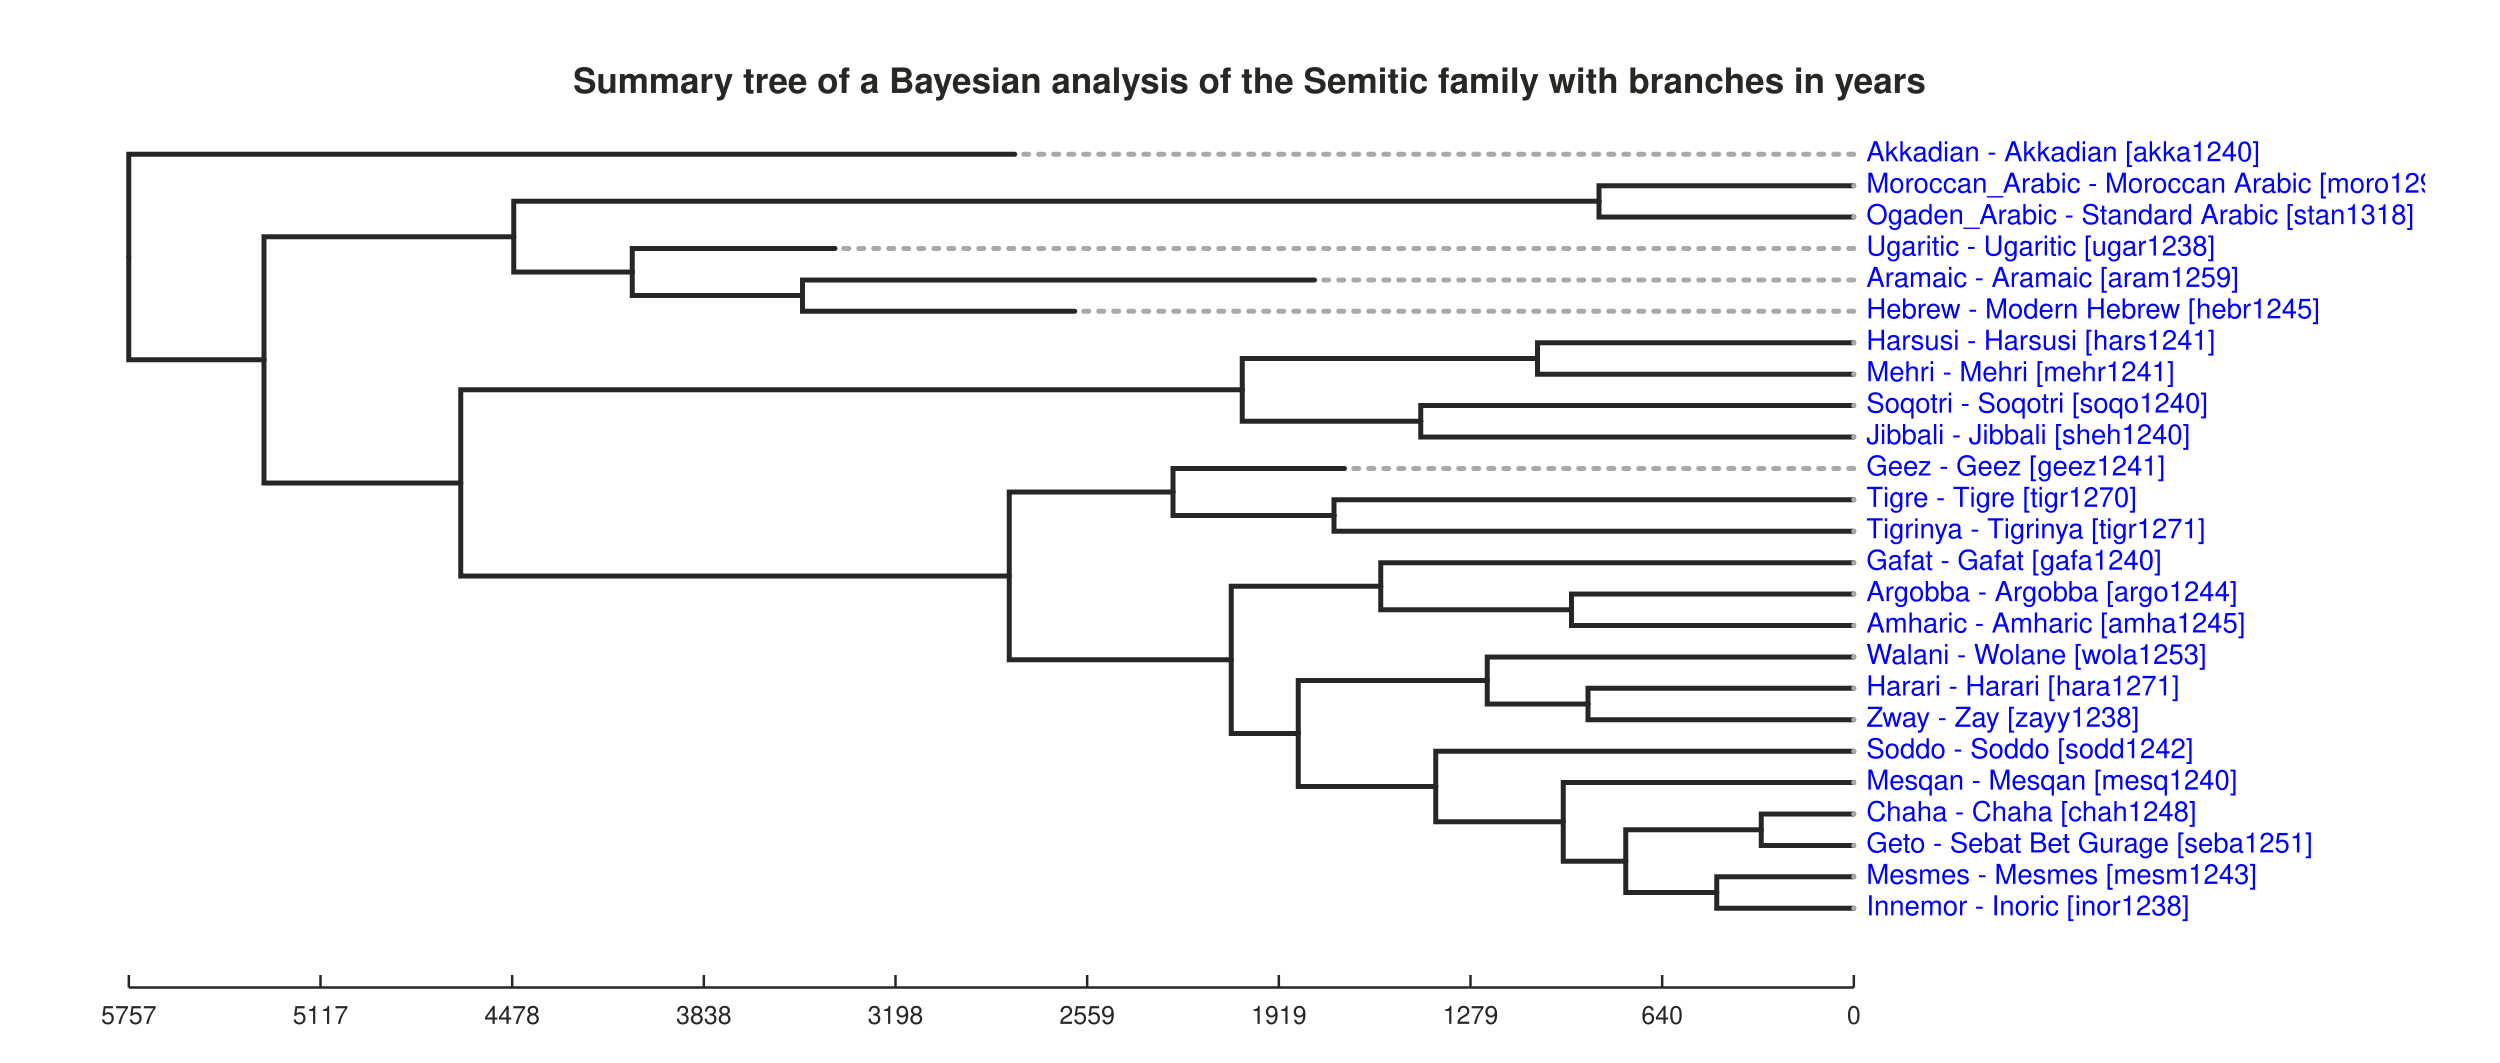
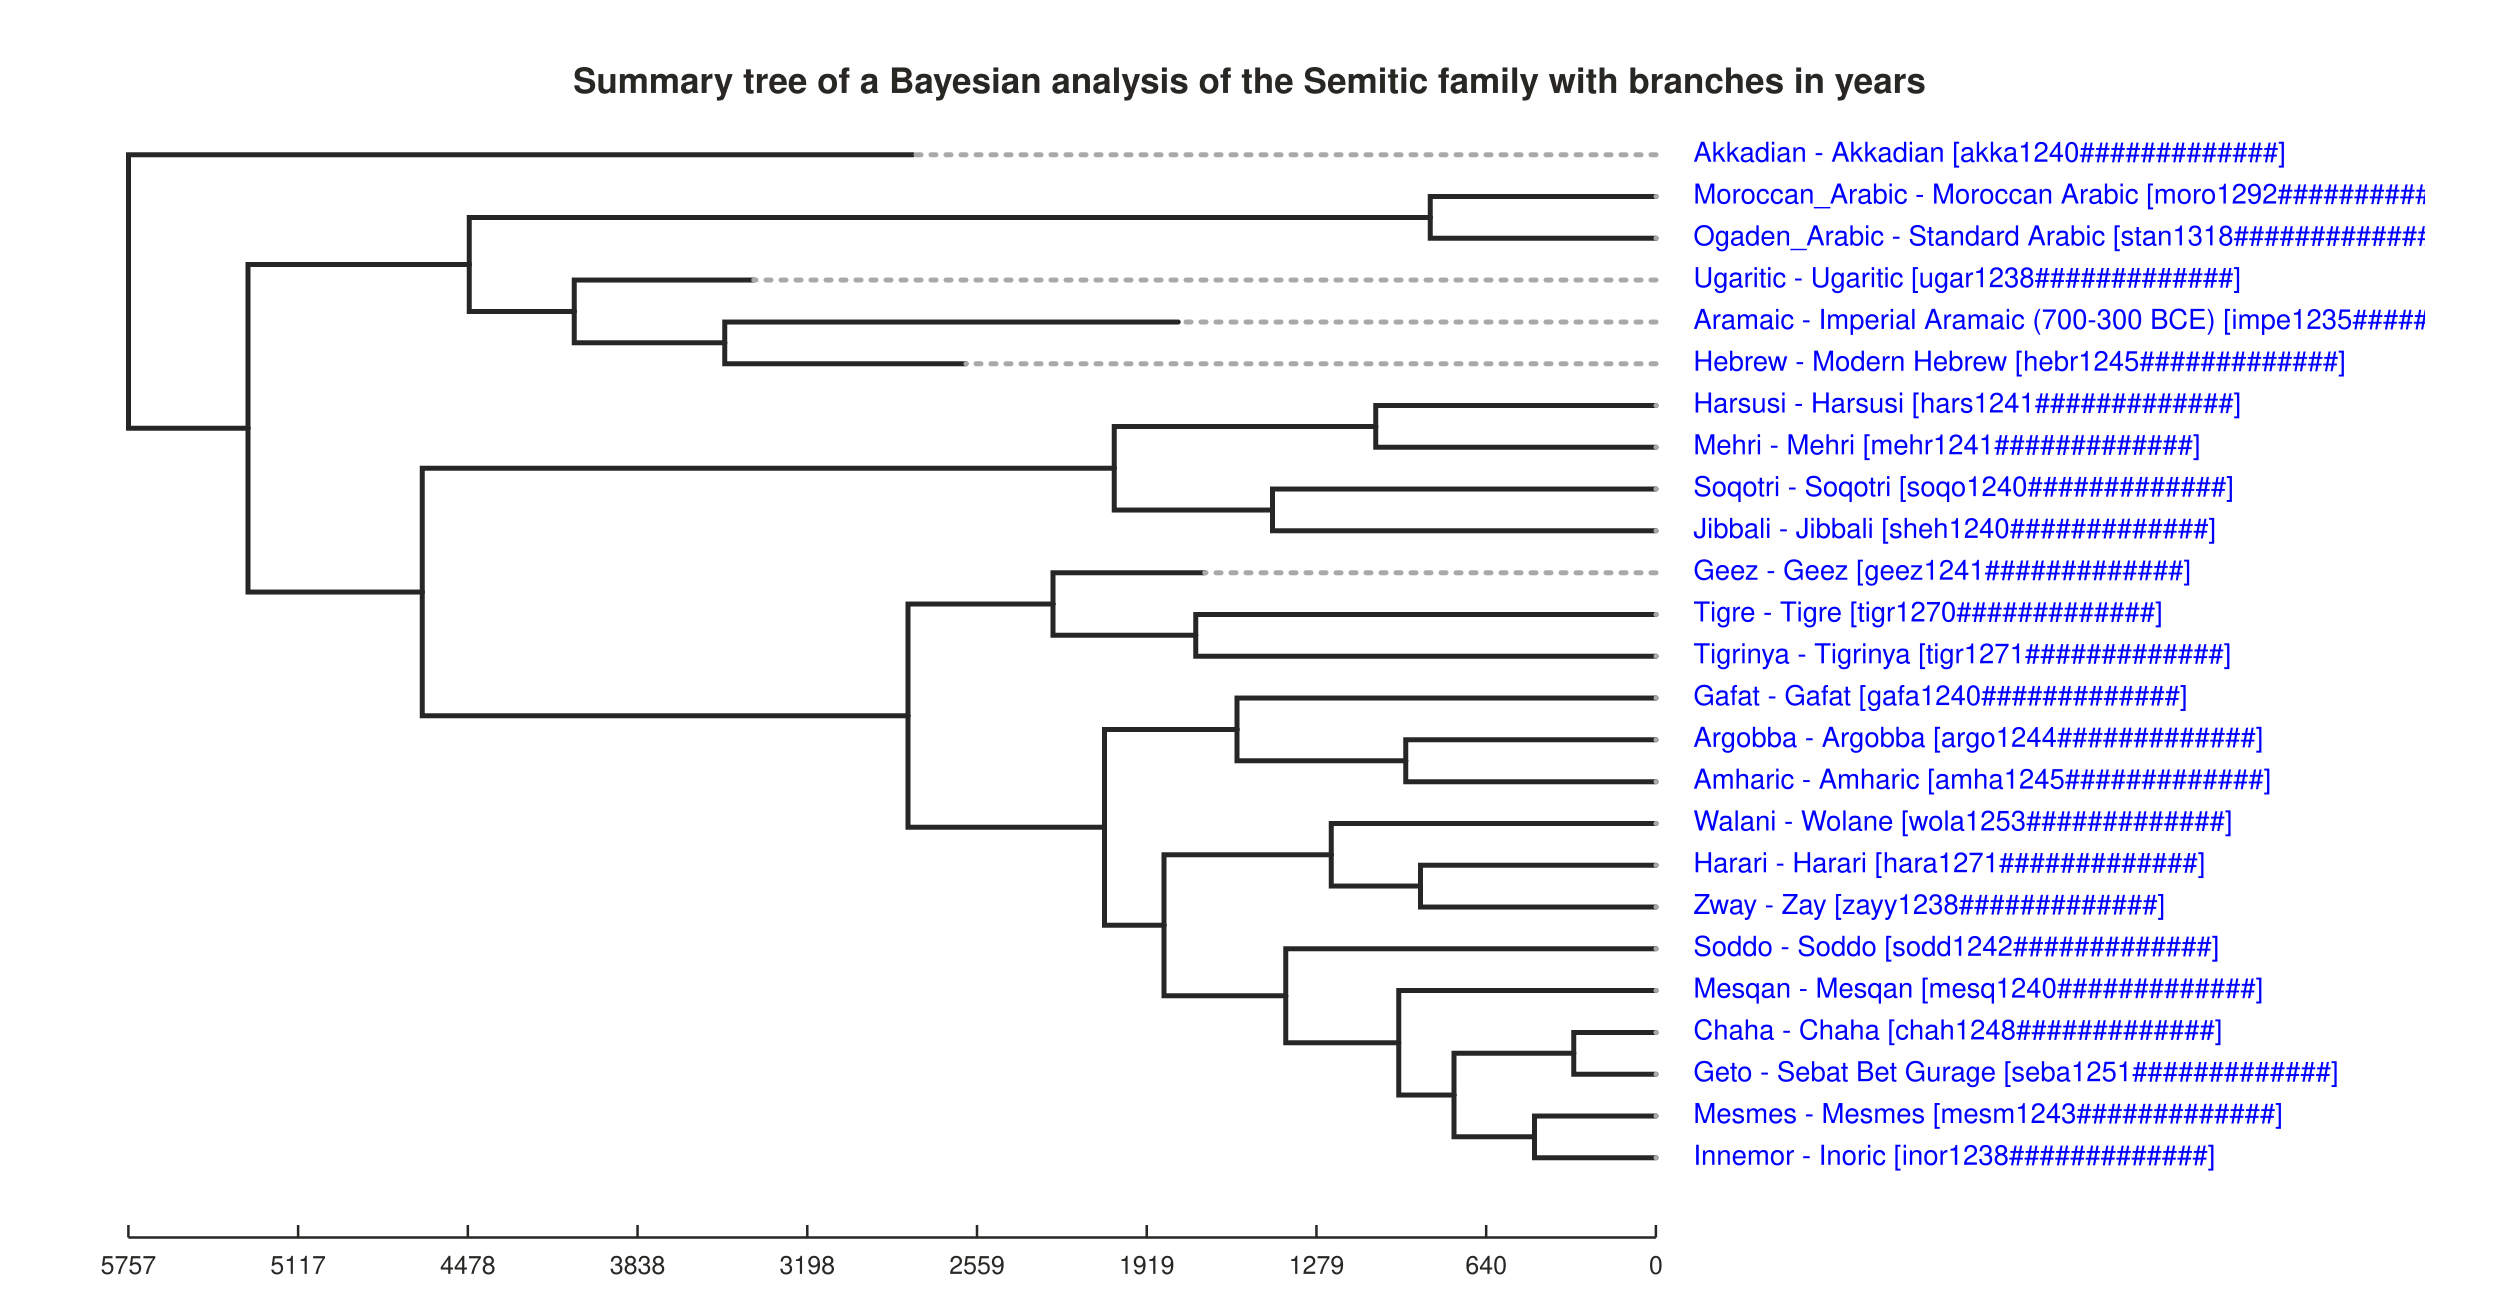
- <svg xmlns="http://www.w3.org/2000/svg" class="toyplot-canvas-Canvas" width="1000.0px" height="425.0px" viewBox="0 0 1000.0 425.0" preserveAspectRatio="xMidYMid meet" style="background-color:transparent;border-color:#292724;border-style:none;border-width:1.0;fill:rgb(16.1%,15.3%,14.1%);fill-opacity:1.0;font-family:Helvetica;font-size:12px;opacity:1.0;stroke:rgb(16.1%,15.3%,14.1%);stroke-opacity:1.0;stroke-width:1.0" id="t374b2d98e04348c3b786fb67af7325f5">
-   <g class="toyplot-coordinates-Cartesian" id="tfd394d1357444ec4b5a4c79b7613a353">
-     <clipPath id="te7cabb9553f742ce9952742fc5821841">
-       <rect x="30.0" y="30.0" width="940.0" height="365.0" />
+ <svg xmlns="http://www.w3.org/2000/svg" class="toyplot-canvas-Canvas" width="1000.0px" height="525.0px" viewBox="0 0 1000.0 525.0" preserveAspectRatio="xMidYMid meet" style="background-color:transparent;border-color:#292724;border-style:none;border-width:1.0;fill:rgb(16.1%,15.3%,14.1%);fill-opacity:1.0;font-family:Helvetica;font-size:12px;opacity:1.0;stroke:rgb(16.1%,15.3%,14.1%);stroke-opacity:1.0;stroke-width:1.0" id="tc38731ccc5114ce48110bd78efb8a522">
+   <g class="toyplot-coordinates-Cartesian" id="ta14bf00944044a858b81afe4f60506b9">
+     <clipPath id="tbc407201ebb74264bfbc55528788aa69">
+       <rect x="30.0" y="30.0" width="940.0" height="465.0" />
    </clipPath>
-     <g clip-path="url(#te7cabb9553f742ce9952742fc5821841)">
-       <g class="toytree-mark-Toytree" id="t1b139539e4124d5681d6e8da7e73e17d">
+     <g clip-path="url(#tbc407201ebb74264bfbc55528788aa69)">
+       <g class="toytree-mark-Toytree" id="t8eaddc11c8764a24b28989756f2459d4">
        <g class="toytree-Edges" style="fill:none;stroke:rgb(14.9%,14.9%,14.9%);stroke-linecap:round;stroke-opacity:1;stroke-width:2">
-           <path d="M 51.5 102.8 L 51.5 143.9 L 105.6 143.9" id="48,47" />
-           <path d="M 105.6 143.9 L 105.6 94.7 L 205.5 94.7" id="47,46" />
-           <path d="M 105.6 143.9 L 105.6 193.2 L 184.3 193.2" id="47,45" />
-           <path d="M 205.5 94.7 L 205.5 80.5 L 639.6 80.5" id="46,44" />
-           <path d="M 205.5 94.7 L 205.5 108.8 L 252.9 108.8" id="46,43" />
-           <path d="M 184.3 193.2 L 184.3 155.9 L 496.9 155.9" id="45,42" />
-           <path d="M 184.3 193.2 L 184.3 230.4 L 403.7 230.4" id="45,41" />
-           <path d="M 252.9 108.8 L 252.9 118.2 L 321.0 118.2" id="43,40" />
-           <path d="M 496.9 155.9 L 496.9 143.4 L 615.0 143.4" id="42,39" />
-           <path d="M 496.9 155.9 L 496.9 168.5 L 568.3 168.5" id="42,38" />
-           <path d="M 403.7 230.4 L 403.7 196.8 L 469.2 196.8" id="41,37" />
-           <path d="M 403.7 230.4 L 403.7 263.9 L 492.5 263.9" id="41,36" />
-           <path d="M 469.2 196.8 L 469.2 206.2 L 533.6 206.2" id="37,35" />
-           <path d="M 492.5 263.9 L 492.5 234.5 L 552.3 234.5" id="36,34" />
-           <path d="M 492.5 263.9 L 492.5 293.4 L 519.3 293.4" id="36,33" />
-           <path d="M 552.3 234.5 L 552.3 243.9 L 628.6 243.9" id="34,32" />
-           <path d="M 519.3 293.4 L 519.3 272.2 L 594.9 272.2" id="33,31" />
-           <path d="M 519.3 293.4 L 519.3 314.6 L 574.3 314.6" id="33,30" />
-           <path d="M 594.9 272.2 L 594.9 281.6 L 635.2 281.6" id="31,29" />
-           <path d="M 574.3 314.6 L 574.3 328.7 L 625.3 328.7" id="30,28" />
-           <path d="M 625.3 328.7 L 625.3 344.5 L 650.3 344.5" id="28,27" />
-           <path d="M 650.3 344.5 L 650.3 331.9 L 704.5 331.9" id="27,26" />
-           <path d="M 650.3 344.5 L 650.3 357.0 L 686.7 357.0" id="27,25" />
-           <path d="M 51.5 102.8 L 51.5 61.7 L 405.9 61.7" id="48,24" />
-           <path d="M 639.6 80.5 L 639.6 74.3 L 741.5 74.3" id="44,23" />
-           <path d="M 639.6 80.5 L 639.6 86.8 L 741.5 86.8" id="44,22" />
-           <path d="M 252.9 108.8 L 252.9 99.4 L 334.0 99.4" id="43,21" />
-           <path d="M 321.0 118.2 L 321.0 112.0 L 525.8 112.0" id="40,20" />
-           <path d="M 321.0 118.2 L 321.0 124.5 L 429.9 124.5" id="40,19" />
-           <path d="M 615.0 143.4 L 615.0 137.1 L 741.5 137.1" id="39,18" />
-           <path d="M 615.0 143.4 L 615.0 149.7 L 741.5 149.7" id="39,17" />
-           <path d="M 568.3 168.5 L 568.3 162.2 L 741.5 162.2" id="38,16" />
-           <path d="M 568.3 168.5 L 568.3 174.8 L 741.5 174.8" id="38,15" />
-           <path d="M 469.2 196.8 L 469.2 187.4 L 537.8 187.4" id="37,14" />
-           <path d="M 533.6 206.2 L 533.6 199.9 L 741.5 199.9" id="35,13" />
-           <path d="M 533.6 206.2 L 533.6 212.5 L 741.5 212.5" id="35,12" />
-           <path d="M 552.3 234.5 L 552.3 225.1 L 741.5 225.1" id="34,11" />
-           <path d="M 628.6 243.9 L 628.6 237.6 L 741.5 237.6" id="32,10" />
-           <path d="M 628.6 243.9 L 628.6 250.2 L 741.5 250.2" id="32,9" />
-           <path d="M 594.9 272.2 L 594.9 262.8 L 741.5 262.8" id="31,8" />
-           <path d="M 635.2 281.6 L 635.2 275.3 L 741.5 275.3" id="29,7" />
-           <path d="M 635.2 281.6 L 635.2 287.9 L 741.5 287.9" id="29,6" />
-           <path d="M 574.3 314.6 L 574.3 300.5 L 741.5 300.5" id="30,5" />
-           <path d="M 625.3 328.7 L 625.3 313.0 L 741.5 313.0" id="28,4" />
-           <path d="M 704.5 331.9 L 704.5 325.6 L 741.5 325.6" id="26,3" />
-           <path d="M 704.5 331.9 L 704.5 338.2 L 741.5 338.2" id="26,2" />
-           <path d="M 686.7 357.0 L 686.7 350.7 L 741.5 350.7" id="25,1" />
-           <path d="M 686.7 357.0 L 686.7 363.3 L 741.5 363.3" id="25,0" />
+           <path d="M 51.4 116.6 L 51.4 171.3 L 99.2 171.3" id="48,47" />
+           <path d="M 99.2 171.3 L 99.2 105.8 L 187.7 105.8" id="47,46" />
+           <path d="M 99.2 171.3 L 99.2 236.8 L 168.9 236.8" id="47,45" />
+           <path d="M 187.7 105.8 L 187.7 87.0 L 572.1 87.0" id="46,44" />
+           <path d="M 187.7 105.8 L 187.7 124.6 L 229.7 124.6" id="46,43" />
+           <path d="M 168.9 236.8 L 168.9 187.3 L 445.7 187.3" id="45,42" />
+           <path d="M 168.9 236.8 L 168.9 286.3 L 363.2 286.3" id="45,41" />
+           <path d="M 229.7 124.6 L 229.7 137.1 L 289.9 137.1" id="43,40" />
+           <path d="M 445.7 187.3 L 445.7 170.6 L 550.3 170.6" id="42,39" />
+           <path d="M 445.7 187.3 L 445.7 204.0 L 509.0 204.0" id="42,38" />
+           <path d="M 363.2 286.3 L 363.2 241.6 L 421.2 241.6" id="41,37" />
+           <path d="M 363.2 286.3 L 363.2 330.9 L 441.8 330.9" id="41,36" />
+           <path d="M 421.2 241.6 L 421.2 254.1 L 478.3 254.1" id="37,35" />
+           <path d="M 441.8 330.9 L 441.8 291.8 L 494.8 291.8" id="36,34" />
+           <path d="M 441.8 330.9 L 441.8 370.1 L 465.6 370.1" id="36,33" />
+           <path d="M 494.8 291.8 L 494.8 304.3 L 562.3 304.3" id="34,32" />
+           <path d="M 465.6 370.1 L 465.6 341.9 L 532.5 341.9" id="33,31" />
+           <path d="M 465.6 370.1 L 465.6 398.3 L 514.3 398.3" id="33,30" />
+           <path d="M 532.5 341.9 L 532.5 354.4 L 568.2 354.4" id="31,29" />
+           <path d="M 514.3 398.3 L 514.3 417.1 L 559.5 417.1" id="30,28" />
+           <path d="M 559.5 417.1 L 559.5 438.0 L 581.6 438.0" id="28,27" />
+           <path d="M 581.6 438.0 L 581.6 421.3 L 629.5 421.3" id="27,26" />
+           <path d="M 581.6 438.0 L 581.6 454.7 L 613.8 454.7" id="27,25" />
+           <path d="M 51.4 116.6 L 51.4 61.9 L 365.2 61.9" id="48,24" />
+           <path d="M 572.1 87.0 L 572.1 78.6 L 662.4 78.6" id="44,23" />
+           <path d="M 572.1 87.0 L 572.1 95.3 L 662.4 95.3" id="44,22" />
+           <path d="M 229.7 124.6 L 229.7 112.0 L 301.5 112.0" id="43,21" />
+           <path d="M 289.9 137.1 L 289.9 128.8 L 471.3 128.8" id="40,20" />
+           <path d="M 289.9 137.1 L 289.9 145.5 L 386.4 145.5" id="40,19" />
+           <path d="M 550.3 170.6 L 550.3 162.2 L 662.4 162.2" id="39,18" />
+           <path d="M 550.3 170.6 L 550.3 178.9 L 662.4 178.9" id="39,17" />
+           <path d="M 509.0 204.0 L 509.0 195.6 L 662.4 195.6" id="38,16" />
+           <path d="M 509.0 204.0 L 509.0 212.3 L 662.4 212.3" id="38,15" />
+           <path d="M 421.2 241.6 L 421.2 229.1 L 481.9 229.1" id="37,14" />
+           <path d="M 478.3 254.1 L 478.3 245.8 L 662.4 245.8" id="35,13" />
+           <path d="M 478.3 254.1 L 478.3 262.5 L 662.4 262.5" id="35,12" />
+           <path d="M 494.8 291.8 L 494.8 279.2 L 662.4 279.2" id="34,11" />
+           <path d="M 562.3 304.3 L 562.3 295.9 L 662.4 295.9" id="32,10" />
+           <path d="M 562.3 304.3 L 562.3 312.7 L 662.4 312.7" id="32,9" />
+           <path d="M 532.5 341.9 L 532.5 329.4 L 662.4 329.4" id="31,8" />
+           <path d="M 568.2 354.4 L 568.2 346.1 L 662.4 346.1" id="29,7" />
+           <path d="M 568.2 354.4 L 568.2 362.8 L 662.4 362.8" id="29,6" />
+           <path d="M 514.3 398.3 L 514.3 379.5 L 662.4 379.5" id="30,5" />
+           <path d="M 559.5 417.1 L 559.5 396.2 L 662.4 396.2" id="28,4" />
+           <path d="M 629.5 421.3 L 629.5 413.0 L 662.4 413.0" id="26,3" />
+           <path d="M 629.5 421.3 L 629.5 429.7 L 662.4 429.7" id="26,2" />
+           <path d="M 613.8 454.7 L 613.8 446.4 L 662.4 446.4" id="25,1" />
+           <path d="M 613.8 454.7 L 613.8 463.1 L 662.4 463.1" id="25,0" />
        </g>
        <g class="toytree-AlignEdges" style="stroke:rgb(66.3%,66.3%,66.3%);stroke-dasharray:2, 4;stroke-linecap:round;stroke-opacity:1.0;stroke-width:2">
-           <path d="M 741.5 363.3 L 741.5 363.3" />
-           <path d="M 741.5 350.7 L 741.5 350.7" />
-           <path d="M 741.5 338.2 L 741.5 338.2" />
-           <path d="M 741.5 325.6 L 741.5 325.6" />
-           <path d="M 741.5 313.0 L 741.5 313.0" />
-           <path d="M 741.5 300.5 L 741.5 300.5" />
-           <path d="M 741.5 287.9 L 741.5 287.9" />
-           <path d="M 741.5 275.3 L 741.5 275.3" />
-           <path d="M 741.5 262.8 L 741.5 262.8" />
-           <path d="M 741.5 250.2 L 741.5 250.2" />
-           <path d="M 741.5 237.6 L 741.5 237.6" />
-           <path d="M 741.5 225.1 L 741.5 225.1" />
-           <path d="M 741.5 212.5 L 741.5 212.5" />
-           <path d="M 741.5 199.9 L 741.5 199.9" />
-           <path d="M 741.5 187.4 L 537.8 187.4" />
-           <path d="M 741.5 174.8 L 741.5 174.8" />
-           <path d="M 741.5 162.2 L 741.5 162.2" />
-           <path d="M 741.5 149.7 L 741.5 149.7" />
-           <path d="M 741.5 137.1 L 741.5 137.1" />
-           <path d="M 741.5 124.5 L 429.9 124.5" />
-           <path d="M 741.5 112.0 L 525.8 112.0" />
-           <path d="M 741.5 99.4 L 334.0 99.4" />
-           <path d="M 741.5 86.8 L 741.5 86.8" />
-           <path d="M 741.5 74.3 L 741.5 74.3" />
-           <path d="M 741.5 61.7 L 405.9 61.7" />
+           <path d="M 662.4 463.1 L 662.4 463.1" />
+           <path d="M 662.4 446.4 L 662.4 446.4" />
+           <path d="M 662.4 429.7 L 662.4 429.7" />
+           <path d="M 662.4 413.0 L 662.4 413.0" />
+           <path d="M 662.4 396.2 L 662.4 396.2" />
+           <path d="M 662.4 379.5 L 662.4 379.5" />
+           <path d="M 662.4 362.8 L 662.4 362.8" />
+           <path d="M 662.4 346.1 L 662.4 346.1" />
+           <path d="M 662.4 329.4 L 662.4 329.4" />
+           <path d="M 662.4 312.7 L 662.4 312.7" />
+           <path d="M 662.4 295.9 L 662.4 295.9" />
+           <path d="M 662.4 279.2 L 662.4 279.2" />
+           <path d="M 662.4 262.5 L 662.4 262.5" />
+           <path d="M 662.4 245.8 L 662.4 245.8" />
+           <path d="M 662.4 229.1 L 481.9 229.1" />
+           <path d="M 662.4 212.3 L 662.4 212.3" />
+           <path d="M 662.4 195.6 L 662.4 195.6" />
+           <path d="M 662.4 178.9 L 662.4 178.9" />
+           <path d="M 662.4 162.2 L 662.4 162.2" />
+           <path d="M 662.4 145.5 L 386.4 145.5" />
+           <path d="M 662.4 128.8 L 471.3 128.8" />
+           <path d="M 662.4 112.0 L 301.5 112.0" />
+           <path d="M 662.4 95.3 L 662.4 95.3" />
+           <path d="M 662.4 78.6 L 662.4 78.6" />
+           <path d="M 662.4 61.9 L 365.2 61.9" />
        </g>
        <g class="toytree-TipLabels" style="fill:rgb(14.9%,14.9%,14.9%);fill-opacity:1.0;font-family:helvetica;font-size:11px;font-weight:normal;stroke:none;white-space:pre">
-           <g transform="translate(741.54,363.31)rotate(0)">
-             <a href="https://glottolog.org/resource/languoid/id/inor1238" title="The glottolog name">
-               <text x="5.00" y="2.81" style="" fill="#0000ff">Innemor - Inoric [inor1238]</text>
-             </a>
-           </g>
-           <g transform="translate(741.54,350.74)rotate(0)">
-             <a href="https://glottolog.org/resource/languoid/id/mesm1243" title="The glottolog name">
-               <text x="5.00" y="2.81" style="" fill="#0000ff">Mesmes - Mesmes [mesm1243]</text>
-             </a>
-           </g>
-           <g transform="translate(741.54,338.17)rotate(0)">
-             <a href="https://glottolog.org/resource/languoid/id/seba1251" title="The glottolog name">
-               <text x="5.00" y="2.81" style="" fill="#0000ff">Geto - Sebat Bet Gurage [seba1251]</text>
-             </a>
-           </g>
-           <g transform="translate(741.54,325.61)rotate(0)">
-             <a href="https://glottolog.org/resource/languoid/id/chah1248" title="The glottolog name">
-               <text x="5.00" y="2.81" style="" fill="#0000ff">Chaha - Chaha [chah1248]</text>
-             </a>
-           </g>
-           <g transform="translate(741.54,313.04)rotate(0)">
-             <a href="https://glottolog.org/resource/languoid/id/mesq1240" title="The glottolog name">
-               <text x="5.00" y="2.81" style="" fill="#0000ff">Mesqan - Mesqan [mesq1240]</text>
-             </a>
-           </g>
-           <g transform="translate(741.54,300.47)rotate(0)">
-             <a href="https://glottolog.org/resource/languoid/id/sodd1242" title="The glottolog name">
-               <text x="5.00" y="2.81" style="" fill="#0000ff">Soddo - Soddo [sodd1242]</text>
-             </a>
-           </g>
-           <g transform="translate(741.54,287.90)rotate(0)">
-             <a href="https://glottolog.org/resource/languoid/id/zayy1238" title="The glottolog name">
-               <text x="5.00" y="2.81" style="" fill="#0000ff">Zway - Zay [zayy1238]</text>
-             </a>
-           </g>
-           <g transform="translate(741.54,275.34)rotate(0)">
-             <a href="https://glottolog.org/resource/languoid/id/hara1271" title="The glottolog name">
-               <text x="5.00" y="2.81" style="" fill="#0000ff">Harari - Harari [hara1271]</text>
-             </a>
-           </g>
-           <g transform="translate(741.54,262.77)rotate(0)">
-             <a href="https://glottolog.org/resource/languoid/id/wola1253" title="The glottolog name">
-               <text x="5.00" y="2.81" style="" fill="#0000ff">Walani - Wolane [wola1253]</text>
-             </a>
-           </g>
-           <g transform="translate(741.54,250.20)rotate(0)">
-             <a href="https://glottolog.org/resource/languoid/id/amha1245" title="The glottolog name">
-               <text x="5.00" y="2.81" style="" fill="#0000ff">Amharic - Amharic [amha1245]</text>
-             </a>
-           </g>
-           <g transform="translate(741.54,237.63)rotate(0)">
-             <a href="https://glottolog.org/resource/languoid/id/argo1244" title="The glottolog name">
-               <text x="5.00" y="2.81" style="" fill="#0000ff">Argobba - Argobba [argo1244]</text>
-             </a>
-           </g>
-           <g transform="translate(741.54,225.07)rotate(0)">
-             <a href="https://glottolog.org/resource/languoid/id/gafa1240" title="The glottolog name">
-               <text x="5.00" y="2.81" style="" fill="#0000ff">Gafat - Gafat [gafa1240]</text>
-             </a>
-           </g>
-           <g transform="translate(741.54,212.50)rotate(0)">
-             <a href="https://glottolog.org/resource/languoid/id/tigr1271" title="The glottolog name">
-               <text x="5.00" y="2.81" style="" fill="#0000ff">Tigrinya - Tigrinya [tigr1271]</text>
-             </a>
-           </g>
-           <g transform="translate(741.54,199.93)rotate(0)">
-             <a href="https://glottolog.org/resource/languoid/id/tigr1270" title="The glottolog name">
-               <text x="5.00" y="2.81" style="" fill="#0000ff">Tigre - Tigre [tigr1270]</text>
-             </a>
-           </g>
-           <g transform="translate(741.54,187.37)rotate(0)">
-             <a href="https://glottolog.org/resource/languoid/id/geez1241" title="The glottolog name">
-               <text x="5.00" y="2.81" style="" fill="#0000ff">Geez - Geez [geez1241]</text>
-             </a>
-           </g>
-           <g transform="translate(741.54,174.80)rotate(0)">
-             <a href="https://glottolog.org/resource/languoid/id/sheh1240" title="The glottolog name">
-               <text x="5.00" y="2.81" style="" fill="#0000ff">Jibbali - Jibbali [sheh1240]</text>
-             </a>
-           </g>
-           <g transform="translate(741.54,162.23)rotate(0)">
-             <a href="https://glottolog.org/resource/languoid/id/soqo1240" title="The glottolog name">
-               <text x="5.00" y="2.81" style="" fill="#0000ff">Soqotri - Soqotri [soqo1240]</text>
-             </a>
-           </g>
-           <g transform="translate(741.54,149.66)rotate(0)">
-             <a href="https://glottolog.org/resource/languoid/id/mehr1241" title="The glottolog name">
-               <text x="5.00" y="2.81" style="" fill="#0000ff">Mehri - Mehri [mehr1241]</text>
-             </a>
-           </g>
-           <g transform="translate(741.54,137.10)rotate(0)">
-             <a href="https://glottolog.org/resource/languoid/id/hars1241" title="The glottolog name">
-               <text x="5.00" y="2.81" style="" fill="#0000ff">Harsusi - Harsusi [hars1241]</text>
-             </a>
-           </g>
-           <g transform="translate(741.54,124.53)rotate(0)">
-             <a href="https://glottolog.org/resource/languoid/id/hebr1245" title="The glottolog name">
-               <text x="5.00" y="2.81" style="" fill="#0000ff">Hebrew - Modern Hebrew [hebr1245]</text>
-             </a>
-           </g>
-           <g transform="translate(741.54,111.96)rotate(0)">
-             <a href="https://glottolog.org/resource/languoid/id/aram1259" title="The glottolog name">
-               <text x="5.00" y="2.81" style="" fill="#0000ff">Aramaic - Aramaic [aram1259]</text>
-             </a>
-           </g>
-           <g transform="translate(741.54,99.39)rotate(0)">
-             <a href="https://glottolog.org/resource/languoid/id/ugar1238" title="The glottolog name">
-               <text x="5.00" y="2.81" style="" fill="#0000ff">Ugaritic - Ugaritic [ugar1238]</text>
-             </a>
-           </g>
-           <g transform="translate(741.54,86.83)rotate(0)">
-             <a href="https://glottolog.org/resource/languoid/id/stan1318" title="The glottolog name">
-               <text x="5.00" y="2.81" style="" fill="#0000ff">Ogaden_Arabic - Standard Arabic [stan1318]</text>
-             </a>
-           </g>
-           <g transform="translate(741.54,74.26)rotate(0)">
-             <a href="https://glottolog.org/resource/languoid/id/moro1292" title="The glottolog name">
-               <text x="5.00" y="2.81" style="" fill="#0000ff">Moroccan_Arabic - Moroccan Arabic [moro1292]</text>
-             </a>
-           </g>
-           <g transform="translate(741.54,61.69)rotate(0)">
-             <a href="https://glottolog.org/resource/languoid/id/akka1240" title="The glottolog name">
-               <text x="5.00" y="2.81" style="" fill="#0000ff">Akkadian - Akkadian [akka1240]</text>
+           <g transform="translate(662.36,463.11)rotate(0)">
+             <a href="https://glottolog.org/resource/languoid/id/inor1238#############">
+               <text x="15.00" y="2.81" style="" fill="#0000ff">Innemor - Inoric [inor1238#############]</text>
+             </a>
+           </g>
+           <g transform="translate(662.36,446.39)rotate(0)">
+             <a href="https://glottolog.org/resource/languoid/id/mesm1243#############">
+               <text x="15.00" y="2.81" style="" fill="#0000ff">Mesmes - Mesmes [mesm1243#############]</text>
+             </a>
+           </g>
+           <g transform="translate(662.36,429.67)rotate(0)">
+             <a href="https://glottolog.org/resource/languoid/id/seba1251#############">
+               <text x="15.00" y="2.81" style="" fill="#0000ff">Geto - Sebat Bet Gurage [seba1251#############]</text>
+             </a>
+           </g>
+           <g transform="translate(662.36,412.95)rotate(0)">
+             <a href="https://glottolog.org/resource/languoid/id/chah1248#############">
+               <text x="15.00" y="2.81" style="" fill="#0000ff">Chaha - Chaha [chah1248#############]</text>
+             </a>
+           </g>
+           <g transform="translate(662.36,396.24)rotate(0)">
+             <a href="https://glottolog.org/resource/languoid/id/mesq1240#############">
+               <text x="15.00" y="2.81" style="" fill="#0000ff">Mesqan - Mesqan [mesq1240#############]</text>
+             </a>
+           </g>
+           <g transform="translate(662.36,379.52)rotate(0)">
+             <a href="https://glottolog.org/resource/languoid/id/sodd1242#############">
+               <text x="15.00" y="2.81" style="" fill="#0000ff">Soddo - Soddo [sodd1242#############]</text>
+             </a>
+           </g>
+           <g transform="translate(662.36,362.80)rotate(0)">
+             <a href="https://glottolog.org/resource/languoid/id/zayy1238#############">
+               <text x="15.00" y="2.81" style="" fill="#0000ff">Zway - Zay [zayy1238#############]</text>
+             </a>
+           </g>
+           <g transform="translate(662.36,346.09)rotate(0)">
+             <a href="https://glottolog.org/resource/languoid/id/hara1271#############">
+               <text x="15.00" y="2.81" style="" fill="#0000ff">Harari - Harari [hara1271#############]</text>
+             </a>
+           </g>
+           <g transform="translate(662.36,329.37)rotate(0)">
+             <a href="https://glottolog.org/resource/languoid/id/wola1253#############">
+               <text x="15.00" y="2.81" style="" fill="#0000ff">Walani - Wolane [wola1253#############]</text>
+             </a>
+           </g>
+           <g transform="translate(662.36,312.65)rotate(0)">
+             <a href="https://glottolog.org/resource/languoid/id/amha1245#############">
+               <text x="15.00" y="2.81" style="" fill="#0000ff">Amharic - Amharic [amha1245#############]</text>
+             </a>
+           </g>
+           <g transform="translate(662.36,295.93)rotate(0)">
+             <a href="https://glottolog.org/resource/languoid/id/argo1244#############">
+               <text x="15.00" y="2.81" style="" fill="#0000ff">Argobba - Argobba [argo1244#############]</text>
+             </a>
+           </g>
+           <g transform="translate(662.36,279.22)rotate(0)">
+             <a href="https://glottolog.org/resource/languoid/id/gafa1240#############">
+               <text x="15.00" y="2.81" style="" fill="#0000ff">Gafat - Gafat [gafa1240#############]</text>
+             </a>
+           </g>
+           <g transform="translate(662.36,262.50)rotate(0)">
+             <a href="https://glottolog.org/resource/languoid/id/tigr1271#############">
+               <text x="15.00" y="2.81" style="" fill="#0000ff">Tigrinya - Tigrinya [tigr1271#############]</text>
+             </a>
+           </g>
+           <g transform="translate(662.36,245.78)rotate(0)">
+             <a href="https://glottolog.org/resource/languoid/id/tigr1270#############">
+               <text x="15.00" y="2.81" style="" fill="#0000ff">Tigre - Tigre [tigr1270#############]</text>
+             </a>
+           </g>
+           <g transform="translate(662.36,229.07)rotate(0)">
+             <a href="https://glottolog.org/resource/languoid/id/geez1241#############">
+               <text x="15.00" y="2.81" style="" fill="#0000ff">Geez - Geez [geez1241#############]</text>
+             </a>
+           </g>
+           <g transform="translate(662.36,212.35)rotate(0)">
+             <a href="https://glottolog.org/resource/languoid/id/sheh1240#############">
+               <text x="15.00" y="2.81" style="" fill="#0000ff">Jibbali - Jibbali [sheh1240#############]</text>
+             </a>
+           </g>
+           <g transform="translate(662.36,195.63)rotate(0)">
+             <a href="https://glottolog.org/resource/languoid/id/soqo1240#############">
+               <text x="15.00" y="2.81" style="" fill="#0000ff">Soqotri - Soqotri [soqo1240#############]</text>
+             </a>
+           </g>
+           <g transform="translate(662.36,178.91)rotate(0)">
+             <a href="https://glottolog.org/resource/languoid/id/mehr1241#############">
+               <text x="15.00" y="2.81" style="" fill="#0000ff">Mehri - Mehri [mehr1241#############]</text>
+             </a>
+           </g>
+           <g transform="translate(662.36,162.20)rotate(0)">
+             <a href="https://glottolog.org/resource/languoid/id/hars1241#############">
+               <text x="15.00" y="2.81" style="" fill="#0000ff">Harsusi - Harsusi [hars1241#############]</text>
+             </a>
+           </g>
+           <g transform="translate(662.36,145.48)rotate(0)">
+             <a href="https://glottolog.org/resource/languoid/id/hebr1245#############">
+               <text x="15.00" y="2.81" style="" fill="#0000ff">Hebrew - Modern Hebrew [hebr1245#############]</text>
+             </a>
+           </g>
+           <g transform="translate(662.36,128.76)rotate(0)">
+             <a href="https://glottolog.org/resource/languoid/id/impe1235#############">
+               <text x="15.00" y="2.81" style="" fill="#0000ff">Aramaic - Imperial Aramaic (700-300 BCE) [impe1235#############]</text>
+             </a>
+           </g>
+           <g transform="translate(662.36,112.05)rotate(0)">
+             <a href="https://glottolog.org/resource/languoid/id/ugar1238#############">
+               <text x="15.00" y="2.81" style="" fill="#0000ff">Ugaritic - Ugaritic [ugar1238#############]</text>
+             </a>
+           </g>
+           <g transform="translate(662.36,95.33)rotate(0)">
+             <a href="https://glottolog.org/resource/languoid/id/stan1318#############">
+               <text x="15.00" y="2.81" style="" fill="#0000ff">Ogaden_Arabic - Standard Arabic [stan1318#############]</text>
+             </a>
+           </g>
+           <g transform="translate(662.36,78.61)rotate(0)">
+             <a href="https://glottolog.org/resource/languoid/id/moro1292#############">
+               <text x="15.00" y="2.81" style="" fill="#0000ff">Moroccan_Arabic - Moroccan Arabic [moro1292#############]</text>
+             </a>
+           </g>
+           <g transform="translate(662.36,61.89)rotate(0)">
+             <a href="https://glottolog.org/resource/languoid/id/akka1240#############">
+               <text x="15.00" y="2.81" style="" fill="#0000ff">Akkadian - Akkadian [akka1240#############]</text>
            </a>
          </g>
        </g>
      </g>
    </g>
-     <g class="toyplot-coordinates-Axis" id="t0868a0f1c41a4ef5ae674ed443c73251" transform="translate(50.0,375.0)translate(0,20.0)">
-       <line x1="1.533" y1="0" x2="691.536" y2="0" style="" />
+     <g class="toyplot-coordinates-Axis" id="t5cc0f21a165f4dd5b8fe11a8bdaae096" transform="translate(50.0,475.0)translate(0,20.0)">
+       <line x1="1.358" y1="0" x2="612.358" y2="0" style="" />
      <g>
-         <line x1="691.536" y1="0" x2="691.536" y2="-5" style="" />
-         <line x1="614.869" y1="0" x2="614.869" y2="-5" style="" />
-         <line x1="538.202" y1="0" x2="538.202" y2="-5" style="" />
-         <line x1="461.535" y1="0" x2="461.535" y2="-5" style="" />
-         <line x1="384.868" y1="0" x2="384.868" y2="-5" style="" />
-         <line x1="308.201" y1="0" x2="308.201" y2="-5" style="" />
-         <line x1="231.534" y1="0" x2="231.534" y2="-5" style="" />
-         <line x1="154.867" y1="0" x2="154.867" y2="-5" style="" />
-         <line x1="78.2" y1="0" x2="78.2" y2="-5" style="" />
-         <line x1="1.533" y1="0" x2="1.533" y2="-5" style="" />
+         <line x1="612.358" y1="0" x2="612.358" y2="-5" style="" />
+         <line x1="544.469" y1="0" x2="544.469" y2="-5" style="" />
+         <line x1="476.58" y1="0" x2="476.58" y2="-5" style="" />
+         <line x1="408.691" y1="0" x2="408.691" y2="-5" style="" />
+         <line x1="340.802" y1="0" x2="340.802" y2="-5" style="" />
+         <line x1="272.913" y1="0" x2="272.913" y2="-5" style="" />
+         <line x1="205.024" y1="0" x2="205.024" y2="-5" style="" />
+         <line x1="137.136" y1="0" x2="137.136" y2="-5" style="" />
+         <line x1="69.247" y1="0" x2="69.247" y2="-5" style="" />
+         <line x1="1.358" y1="0" x2="1.358" y2="-5" style="" />
      </g>
      <g>
-         <g transform="translate(691.5363,6)">
+         <g transform="translate(612.3576,6)">
          <text x="-2.78" y="8.555" style="fill:rgb(16.1%,15.3%,14.1%);fill-opacity:1.0;font-family:helvetica;font-size:10.0px;font-weight:normal;stroke:none;vertical-align:baseline;white-space:pre">0</text>
        </g>
-         <g transform="translate(614.8693,6)">
+         <g transform="translate(544.4687,6)">
          <text x="-8.34" y="8.555" style="fill:rgb(16.1%,15.3%,14.1%);fill-opacity:1.0;font-family:helvetica;font-size:10.0px;font-weight:normal;stroke:none;vertical-align:baseline;white-space:pre">640</text>
        </g>
-         <g transform="translate(538.2023,6)">
+         <g transform="translate(476.5798,6)">
          <text x="-11.12" y="8.555" style="fill:rgb(16.1%,15.3%,14.1%);fill-opacity:1.0;font-family:helvetica;font-size:10.0px;font-weight:normal;stroke:none;vertical-align:baseline;white-space:pre">1279</text>
        </g>
-         <g transform="translate(461.5353,6)">
+         <g transform="translate(408.691,6)">
          <text x="-11.12" y="8.555" style="fill:rgb(16.1%,15.3%,14.1%);fill-opacity:1.0;font-family:helvetica;font-size:10.0px;font-weight:normal;stroke:none;vertical-align:baseline;white-space:pre">1919</text>
        </g>
-         <g transform="translate(384.8683,6)">
+         <g transform="translate(340.8021,6)">
          <text x="-11.12" y="8.555" style="fill:rgb(16.1%,15.3%,14.1%);fill-opacity:1.0;font-family:helvetica;font-size:10.0px;font-weight:normal;stroke:none;vertical-align:baseline;white-space:pre">2559</text>
        </g>
-         <g transform="translate(308.2013,6)">
+         <g transform="translate(272.9132,6)">
          <text x="-11.12" y="8.555" style="fill:rgb(16.1%,15.3%,14.1%);fill-opacity:1.0;font-family:helvetica;font-size:10.0px;font-weight:normal;stroke:none;vertical-align:baseline;white-space:pre">3198</text>
        </g>
-         <g transform="translate(231.5343,6)">
+         <g transform="translate(205.0244,6)">
          <text x="-11.12" y="8.555" style="fill:rgb(16.1%,15.3%,14.1%);fill-opacity:1.0;font-family:helvetica;font-size:10.0px;font-weight:normal;stroke:none;vertical-align:baseline;white-space:pre">3838</text>
        </g>
-         <g transform="translate(154.8673,6)">
+         <g transform="translate(137.1355,6)">
          <text x="-11.12" y="8.555" style="fill:rgb(16.1%,15.3%,14.1%);fill-opacity:1.0;font-family:helvetica;font-size:10.0px;font-weight:normal;stroke:none;vertical-align:baseline;white-space:pre">4478</text>
        </g>
-         <g transform="translate(78.20034,6)">
+         <g transform="translate(69.24664,6)">
          <text x="-11.12" y="8.555" style="fill:rgb(16.1%,15.3%,14.1%);fill-opacity:1.0;font-family:helvetica;font-size:10.0px;font-weight:normal;stroke:none;vertical-align:baseline;white-space:pre">5117</text>
        </g>
-         <g transform="translate(1.53334,6)">
+         <g transform="translate(1.357777,6)">
          <text x="-11.12" y="8.555" style="fill:rgb(16.1%,15.3%,14.1%);fill-opacity:1.0;font-family:helvetica;font-size:10.0px;font-weight:normal;stroke:none;vertical-align:baseline;white-space:pre">5757</text>
        </g>
      </g>
      <g class="toyplot-coordinates-Axis-coordinates" style="visibility:hidden" transform="">
        <line x1="0" x2="0" y1="-3.0" y2="4.5" style="stroke:rgb(43.9%,50.2%,56.5%);stroke-opacity:1.0;stroke-width:1.0" />
        <text x="0" y="-6" style="alignment-baseline:alphabetic;fill:rgb(43.9%,50.2%,56.5%);fill-opacity:1.0;font-size:10px;font-weight:normal;stroke:none;text-anchor:middle" />
      </g>
    </g>
    <g transform="translate(500.0,42.0)">
      <text x="-270.774" y="-4.823" style="fill:rgb(16.1%,15.3%,14.1%);fill-opacity:1.0;font-family:helvetica;font-size:14.0px;font-weight:bold;stroke:none;vertical-align:baseline;white-space:pre">Summary tree of a Bayesian analysis of the Semitic family with branches in years</text>
    </g>
  </g>
</svg>
